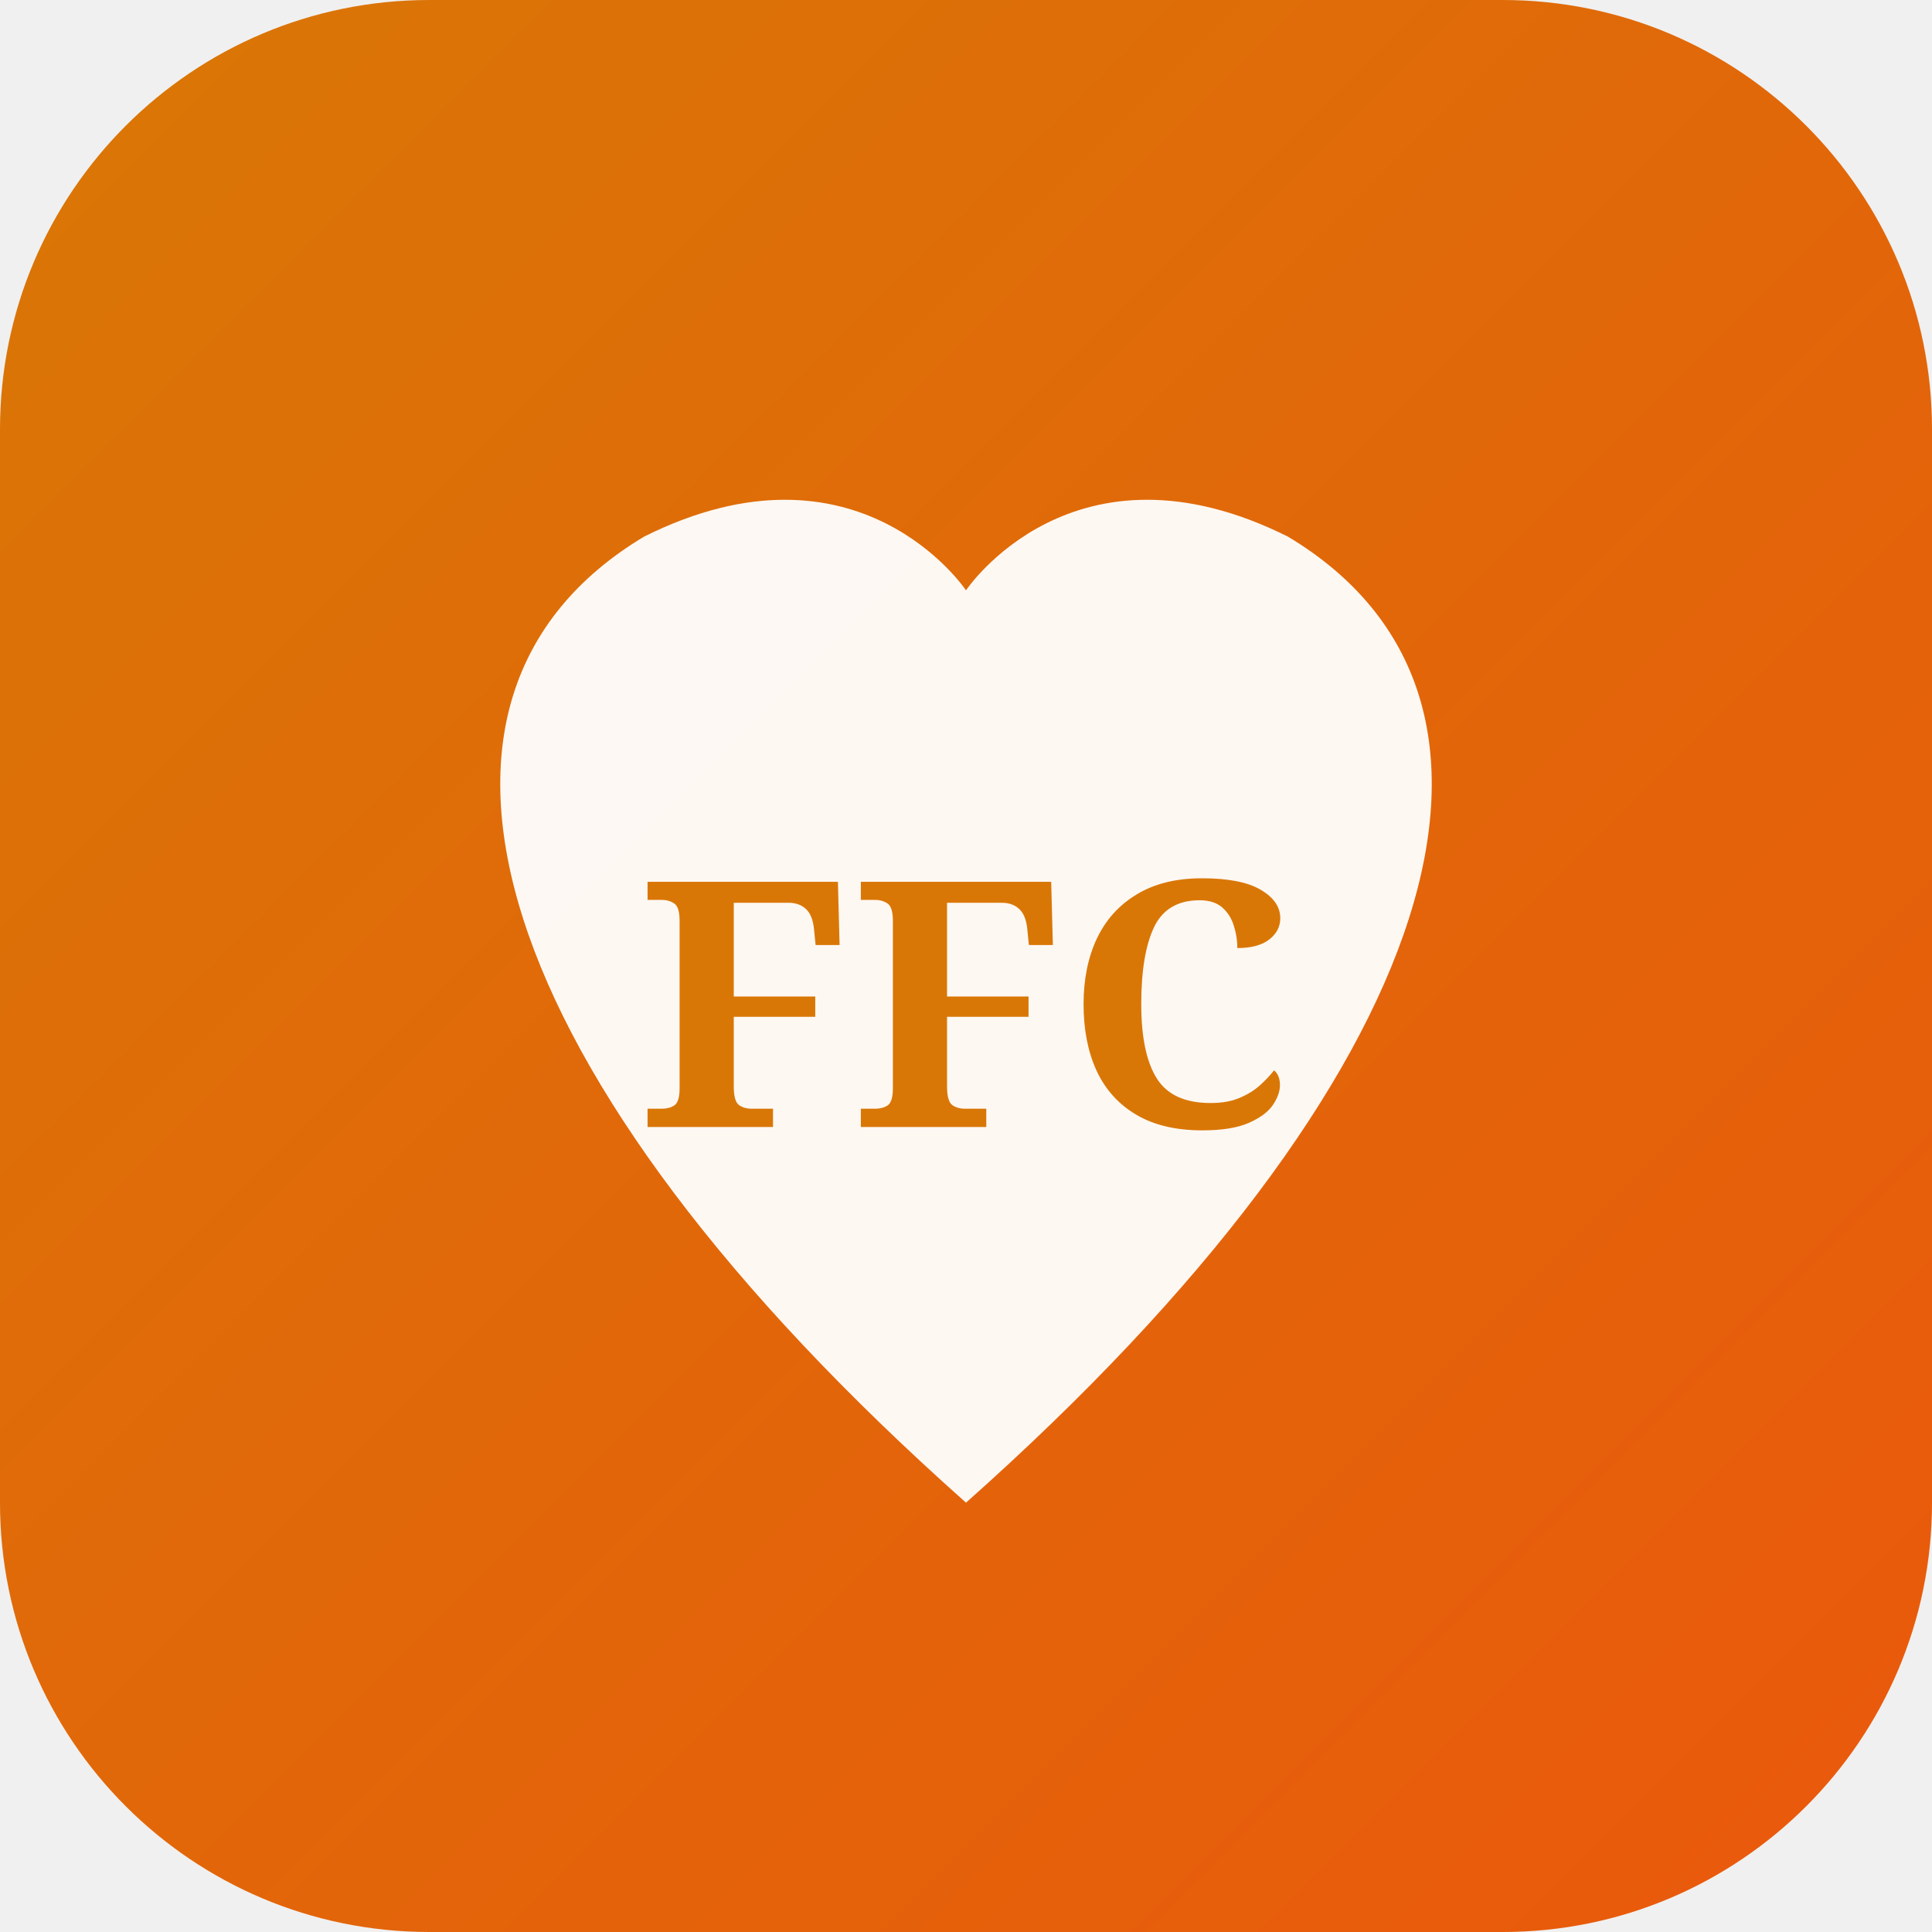
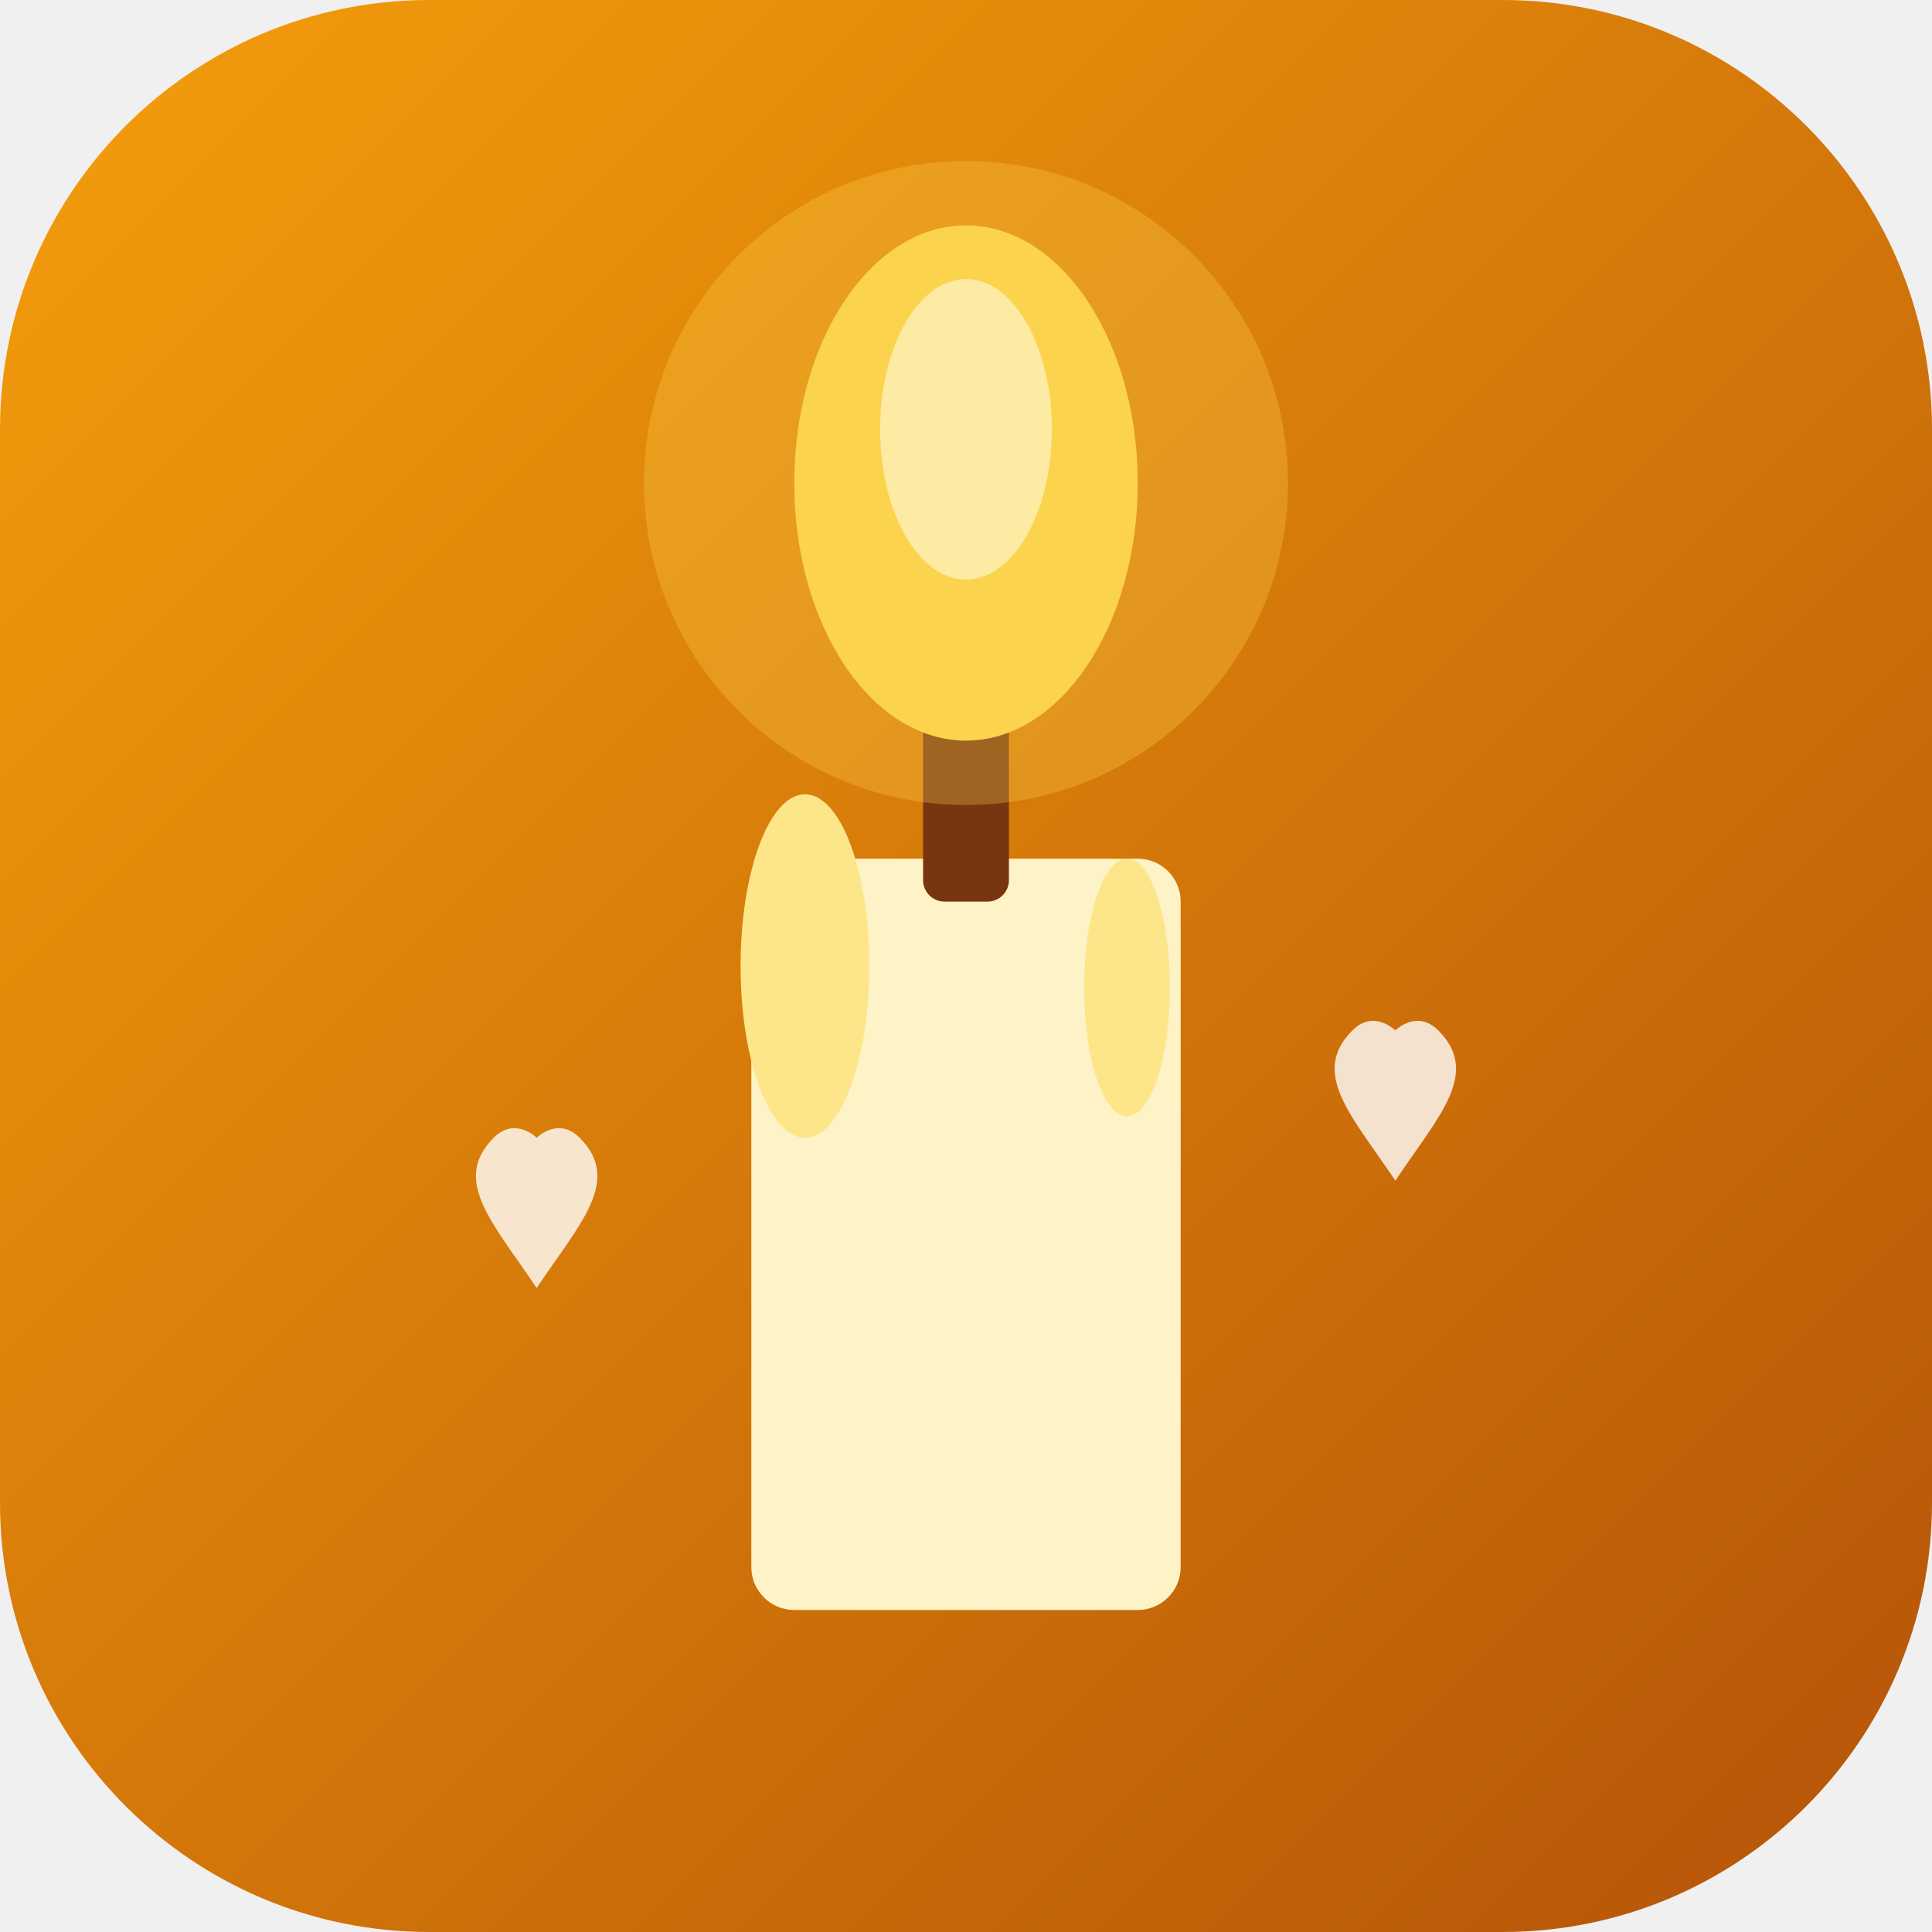
<svg xmlns="http://www.w3.org/2000/svg" width="180" height="180" viewBox="0 0 180 180">
  <defs>
-     <linearGradient id="ffcGradApple" x1="0%" y1="0%" x2="100%" y2="100%">
-       <stop offset="0%" style="stop-color:#D97706;stop-opacity:1" />
-       <stop offset="100%" style="stop-color:#EA580C;stop-opacity:1" />
+     <linearGradient id="candleGradApple" x1="0%" y1="0%" x2="100%" y2="100%">
+       <stop offset="0%" style="stop-color:#F59E0B" />
+       <stop offset="100%" style="stop-color:#B45309" />
    </linearGradient>
  </defs>
-   <rect width="180" height="180" rx="40" fill="url(#ffcGradApple)" />
-   <path d="M90 140 C45 100 35 65 60 50 C80 40 90 55 90 55 C90 55 100 40 120 50 C145 65 135 100 90 140" fill="white" opacity="0.95" />
-   <text x="90" y="105" font-family="Georgia, serif" font-size="32" font-weight="bold" fill="#D97706" text-anchor="middle">FFC</text>
+   <rect width="180" height="180" rx="40" fill="url(#candleGradApple)" />
+   <rect x="70" y="80" width="40" height="70" rx="4" fill="#FEF3C7" />
+   <ellipse cx="75" cy="90" rx="6" ry="16" fill="#FDE68A" />
+   <ellipse cx="105" cy="92" rx="4" ry="12" fill="#FDE68A" />
+   <rect x="86" y="60" width="8" height="24" rx="2" fill="#78350F" />
+   <ellipse cx="90" cy="45" rx="16" ry="24" fill="#FCD34D" />
+   <ellipse cx="90" cy="40" rx="8" ry="14" fill="#FEF3C7" />
+   <circle cx="90" cy="45" r="30" fill="#FCD34D" opacity="0.3" />
+   <path d="M50 120 C46 114 42 110 46 106 C48 104 50 106 50 106 C50 106 52 104 54 106 C58 110 54 114 50 120" fill="white" opacity="0.8" />
+   <path d="M130 110 C126 104 122 100 126 96 C128 94 130 96 130 96 C130 96 132 94 134 96 C138 100 134 104 130 110" fill="white" opacity="0.8" />
</svg>
